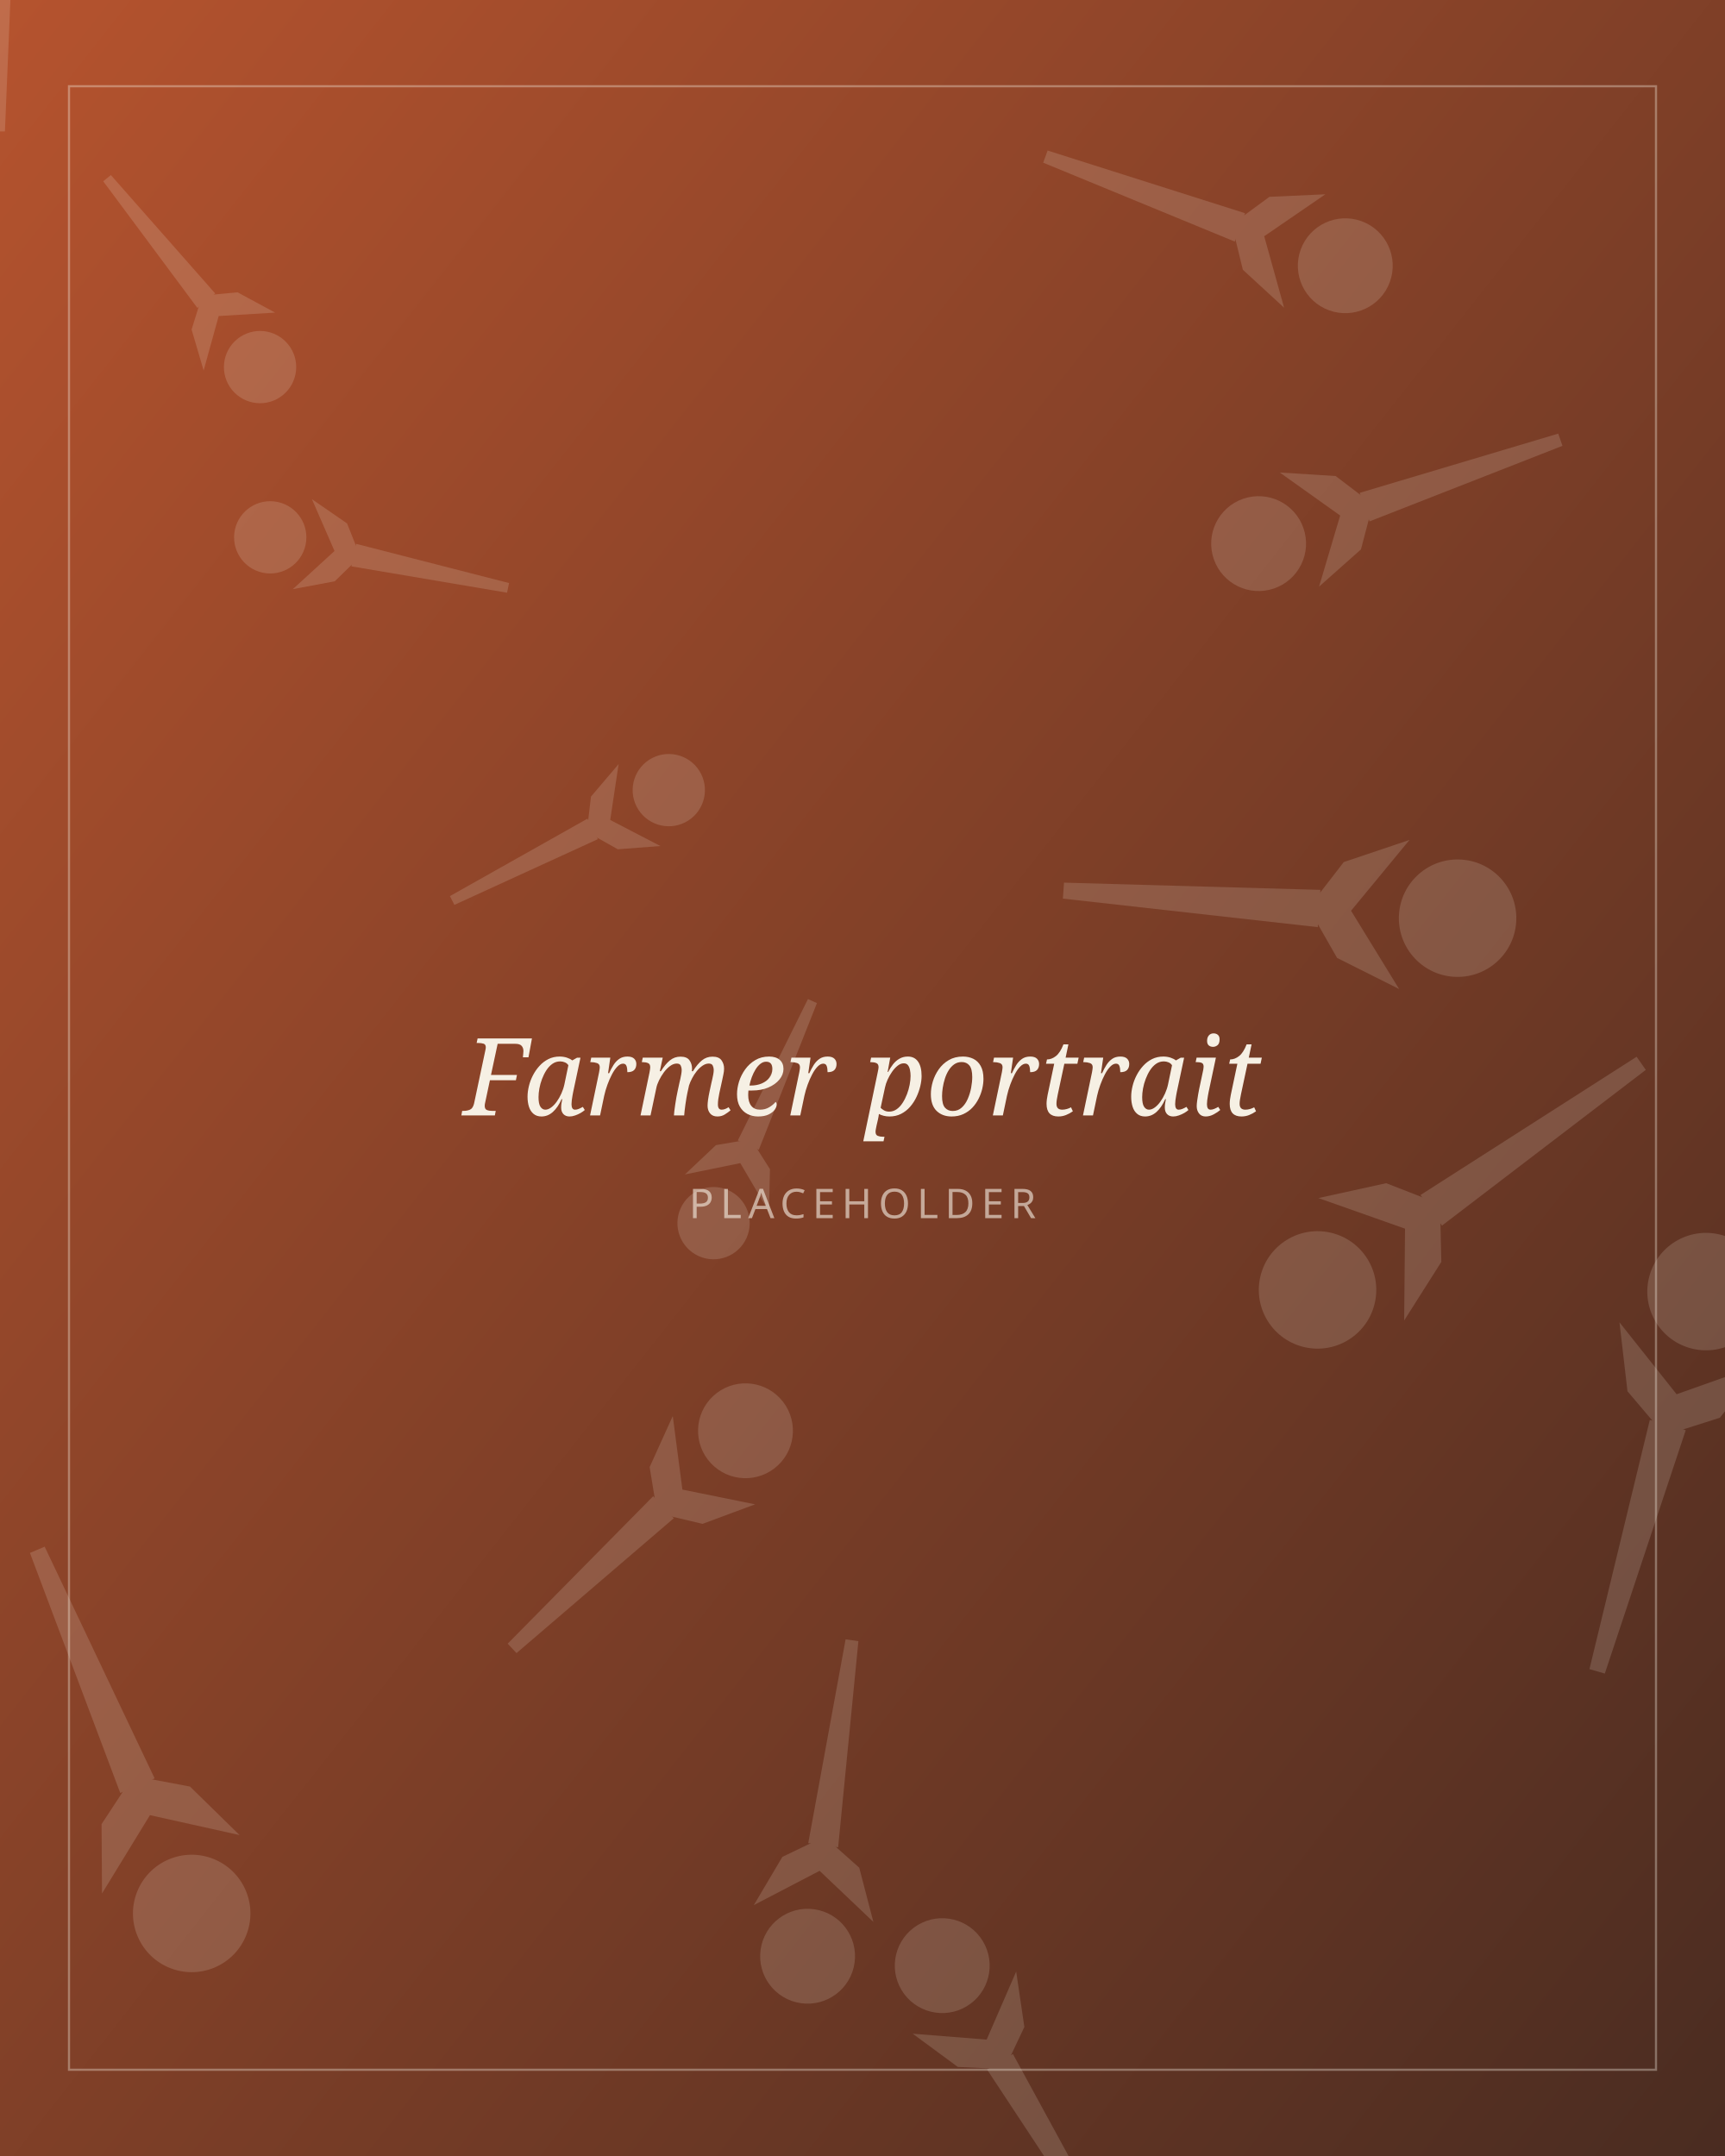
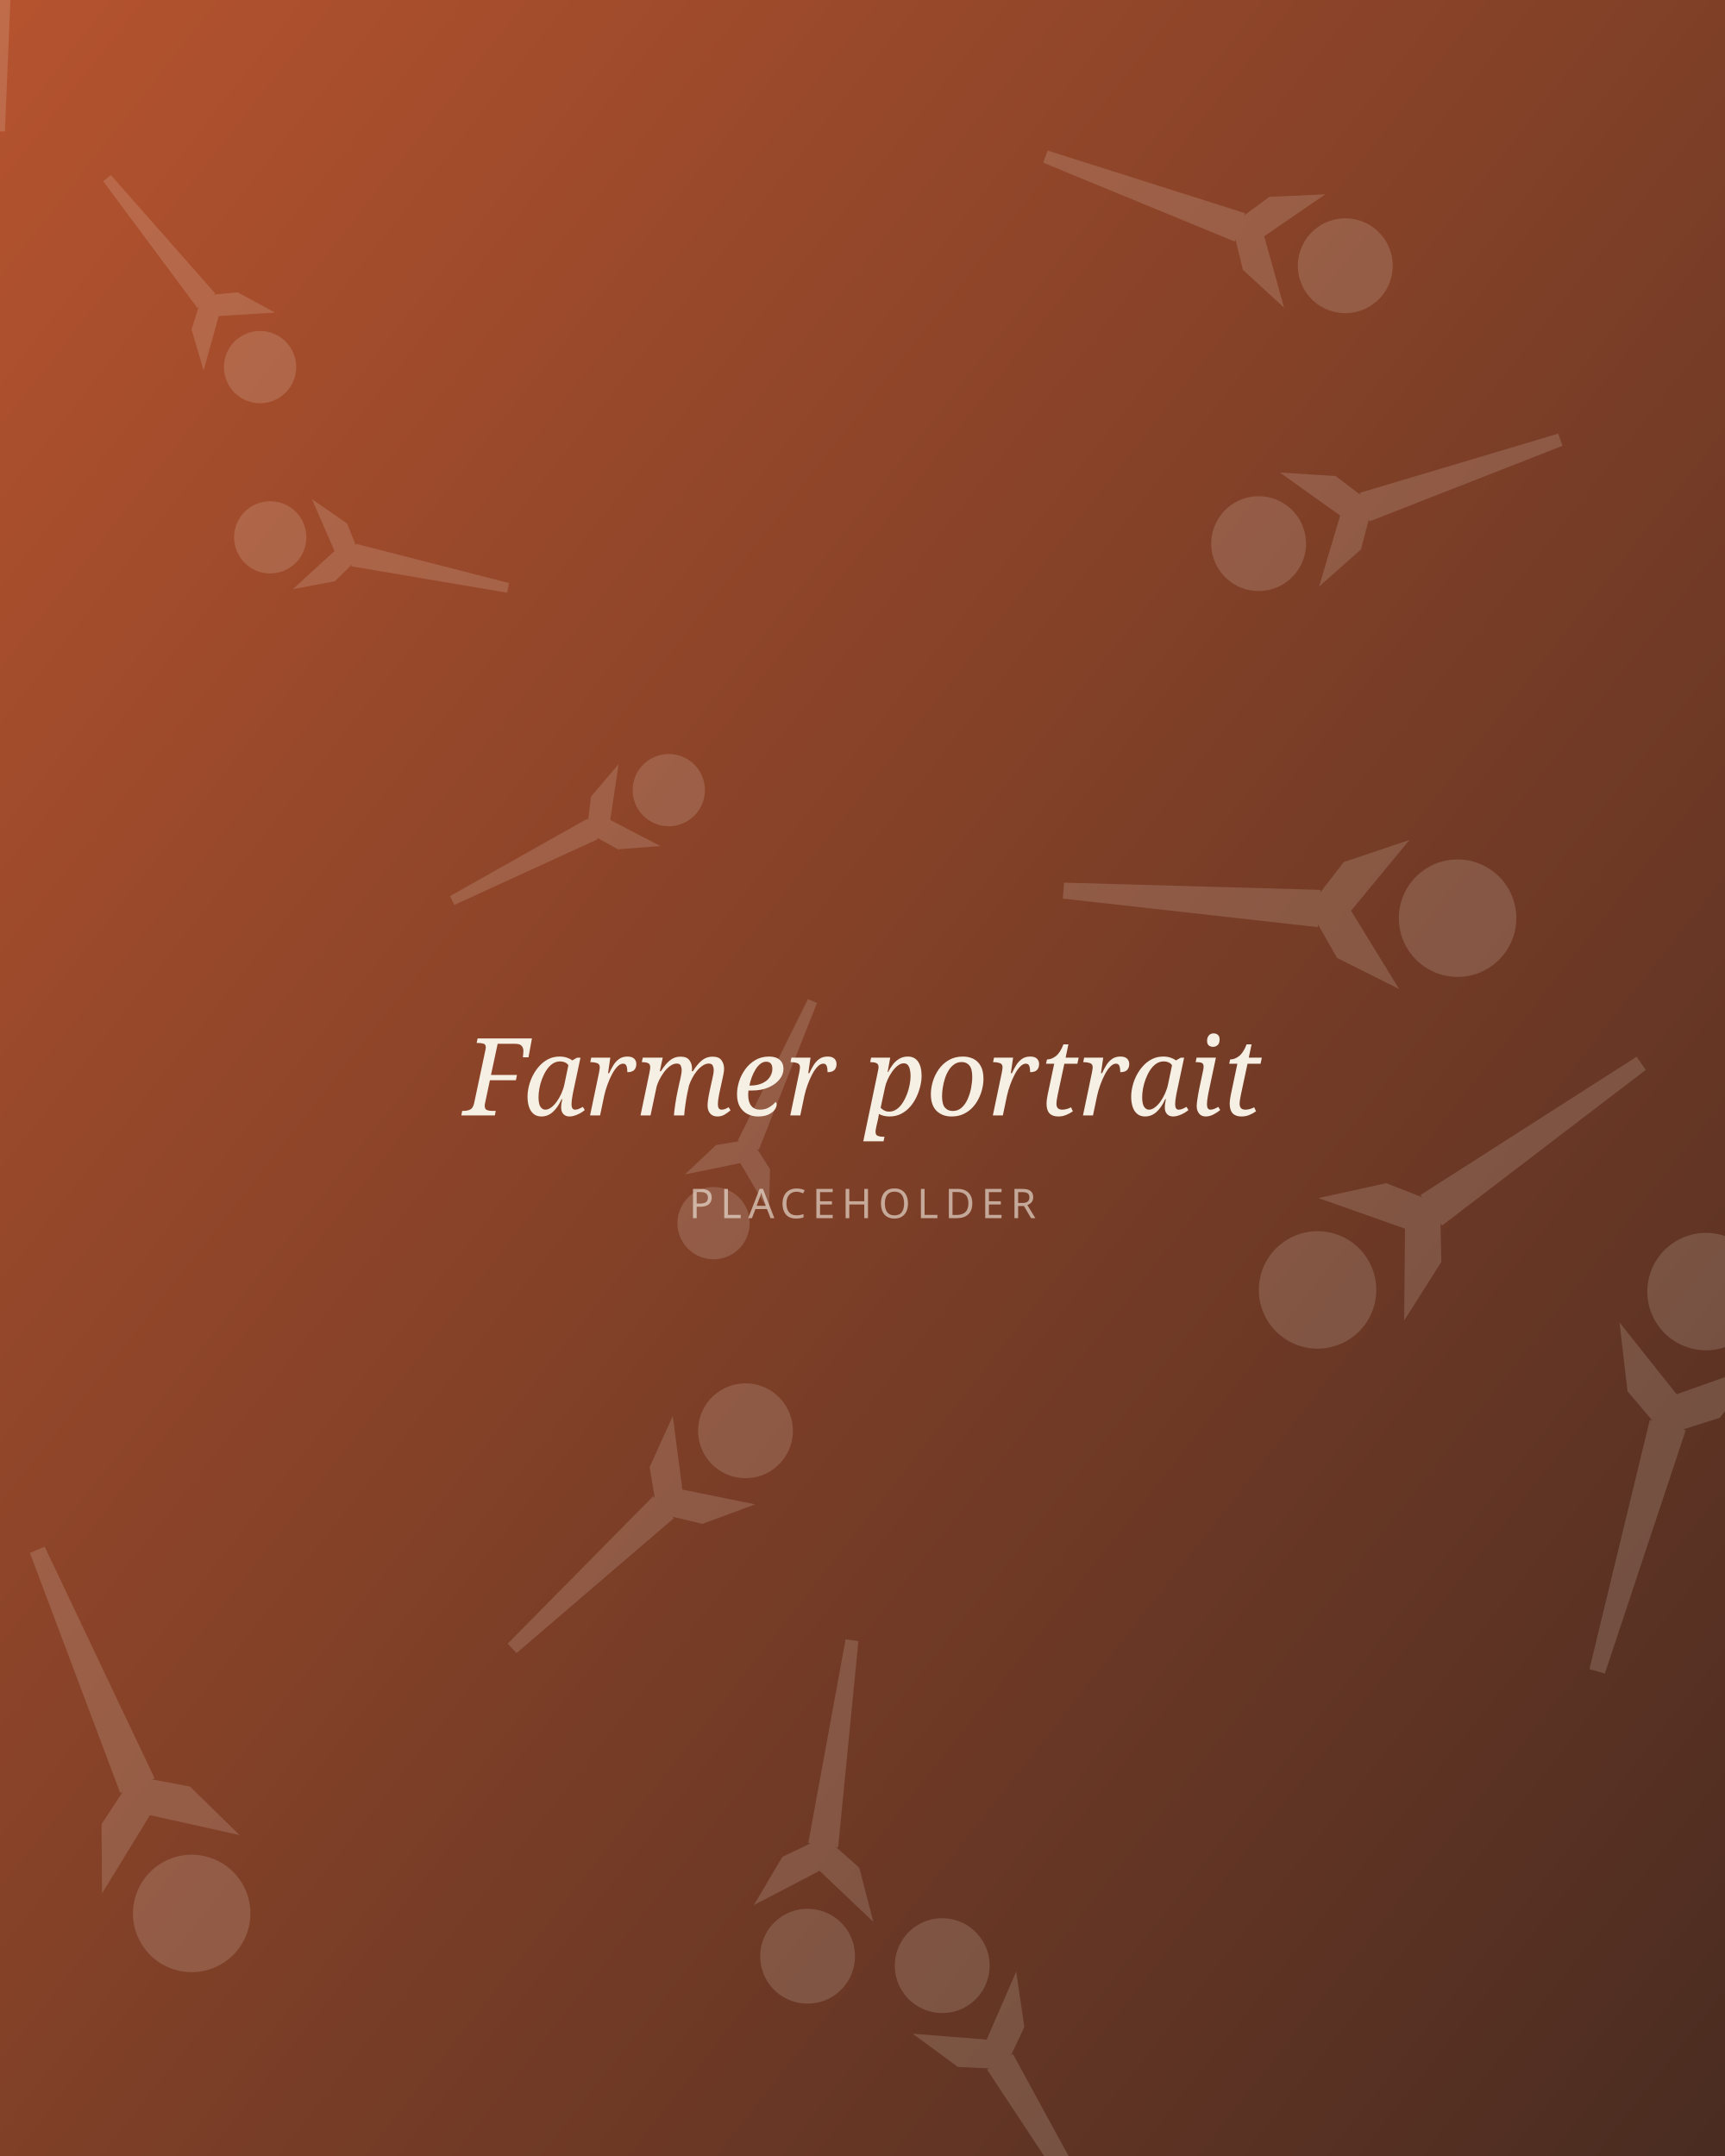
<svg xmlns="http://www.w3.org/2000/svg" width="800" height="1000" viewBox="0 0 800 1000">
  <defs>
    <linearGradient id="g" x1="0" y1="0" x2="1" y2="1">
      <stop offset="0" stop-color="#B5532E" />
      <stop offset="1" stop-color="#4A2C21" />
    </linearGradient>
  </defs>
  <rect width="800" height="1000" fill="url(#g)" />
  <g transform="translate(0 0) rotate(0) scale(1.52381)" fill="#F6F0E4" opacity="0.16">
    <circle cx="0" cy="-34" r="11" />
    <path d="M-14 -24 L0 -14 L14 -24 L9 -12 L0 -6 L-9 -12 Z" />
    <path d="M-3.5 -8 L3.5 -8 L1.5 40 L-1.5 40 Z" />
  </g>
  <g transform="translate(296 710) rotate(47) scale(2)" fill="#F6F0E4" opacity="0.16">
    <circle cx="0" cy="-34" r="11" />
    <path d="M-14 -24 L0 -14 L14 -24 L9 -12 L0 -6 L-9 -12 Z" />
    <path d="M-3.5 -8 L3.5 -8 L1.5 40 L-1.5 40 Z" />
  </g>
  <g transform="translate(592 420) rotate(94) scale(2.47619)" fill="#F6F0E4" opacity="0.16">
    <circle cx="0" cy="-34" r="11" />
    <path d="M-14 -24 L0 -14 L14 -24 L9 -12 L0 -6 L-9 -12 Z" />
    <path d="M-3.5 -8 L3.5 -8 L1.5 40 L-1.5 40 Z" />
  </g>
  <g transform="translate(88 130) rotate(141) scale(1.52381)" fill="#F6F0E4" opacity="0.16">
    <circle cx="0" cy="-34" r="11" />
    <path d="M-14 -24 L0 -14 L14 -24 L9 -12 L0 -6 L-9 -12 Z" />
    <path d="M-3.5 -8 L3.5 -8 L1.5 40 L-1.5 40 Z" />
  </g>
  <g transform="translate(384 840) rotate(188) scale(2)" fill="#F6F0E4" opacity="0.16">
    <circle cx="0" cy="-34" r="11" />
    <path d="M-14 -24 L0 -14 L14 -24 L9 -12 L0 -6 L-9 -12 Z" />
    <path d="M-3.5 -8 L3.5 -8 L1.5 40 L-1.5 40 Z" />
  </g>
  <g transform="translate(680 550) rotate(235) scale(2.47619)" fill="#F6F0E4" opacity="0.16">
    <circle cx="0" cy="-34" r="11" />
    <path d="M-14 -24 L0 -14 L14 -24 L9 -12 L0 -6 L-9 -12 Z" />
    <path d="M-3.5 -8 L3.5 -8 L1.5 40 L-1.5 40 Z" />
  </g>
  <g transform="translate(176 260) rotate(282) scale(1.52381)" fill="#F6F0E4" opacity="0.16">
    <circle cx="0" cy="-34" r="11" />
    <path d="M-14 -24 L0 -14 L14 -24 L9 -12 L0 -6 L-9 -12 Z" />
    <path d="M-3.5 -8 L3.5 -8 L1.5 40 L-1.5 40 Z" />
  </g>
  <g transform="translate(472 970) rotate(329) scale(2)" fill="#F6F0E4" opacity="0.16">
    <circle cx="0" cy="-34" r="11" />
    <path d="M-14 -24 L0 -14 L14 -24 L9 -12 L0 -6 L-9 -12 Z" />
    <path d="M-3.5 -8 L3.5 -8 L1.5 40 L-1.5 40 Z" />
  </g>
  <g transform="translate(768 680) rotate(16) scale(2.47619)" fill="#F6F0E4" opacity="0.16">
    <circle cx="0" cy="-34" r="11" />
    <path d="M-14 -24 L0 -14 L14 -24 L9 -12 L0 -6 L-9 -12 Z" />
    <path d="M-3.5 -8 L3.5 -8 L1.5 40 L-1.5 40 Z" />
  </g>
  <g transform="translate(264 390) rotate(63) scale(1.52381)" fill="#F6F0E4" opacity="0.16">
    <circle cx="0" cy="-34" r="11" />
    <path d="M-14 -24 L0 -14 L14 -24 L9 -12 L0 -6 L-9 -12 Z" />
    <path d="M-3.5 -8 L3.5 -8 L1.5 40 L-1.5 40 Z" />
  </g>
  <g transform="translate(560 100) rotate(110) scale(2)" fill="#F6F0E4" opacity="0.16">
    <circle cx="0" cy="-34" r="11" />
    <path d="M-14 -24 L0 -14 L14 -24 L9 -12 L0 -6 L-9 -12 Z" />
    <path d="M-3.5 -8 L3.5 -8 L1.5 40 L-1.5 40 Z" />
  </g>
  <g transform="translate(56 810) rotate(157) scale(2.47619)" fill="#F6F0E4" opacity="0.16">
    <circle cx="0" cy="-34" r="11" />
    <path d="M-14 -24 L0 -14 L14 -24 L9 -12 L0 -6 L-9 -12 Z" />
    <path d="M-3.5 -8 L3.5 -8 L1.5 40 L-1.5 40 Z" />
  </g>
  <g transform="translate(352 520) rotate(204) scale(1.52381)" fill="#F6F0E4" opacity="0.16">
    <circle cx="0" cy="-34" r="11" />
    <path d="M-14 -24 L0 -14 L14 -24 L9 -12 L0 -6 L-9 -12 Z" />
    <path d="M-3.5 -8 L3.5 -8 L1.5 40 L-1.5 40 Z" />
  </g>
  <g transform="translate(648 230) rotate(251) scale(2)" fill="#F6F0E4" opacity="0.16">
    <circle cx="0" cy="-34" r="11" />
    <path d="M-14 -24 L0 -14 L14 -24 L9 -12 L0 -6 L-9 -12 Z" />
    <path d="M-3.5 -8 L3.5 -8 L1.5 40 L-1.5 40 Z" />
  </g>
-   <rect x="32" y="40" width="736" height="920" fill="none" stroke="#F6F0E4" stroke-opacity="0.35" stroke-width="1" />
  <text x="50%" y="50%" text-anchor="middle" dominant-baseline="middle" fill="#F6F0E4" font-family="Georgia, serif" font-size="50" font-style="italic">Farmer portrait</text>
  <text x="50%" y="565" text-anchor="middle" fill="#F6F0E4" fill-opacity="0.6" font-family="system-ui, sans-serif" font-size="19" letter-spacing="3">PLACEHOLDER</text>
</svg>
